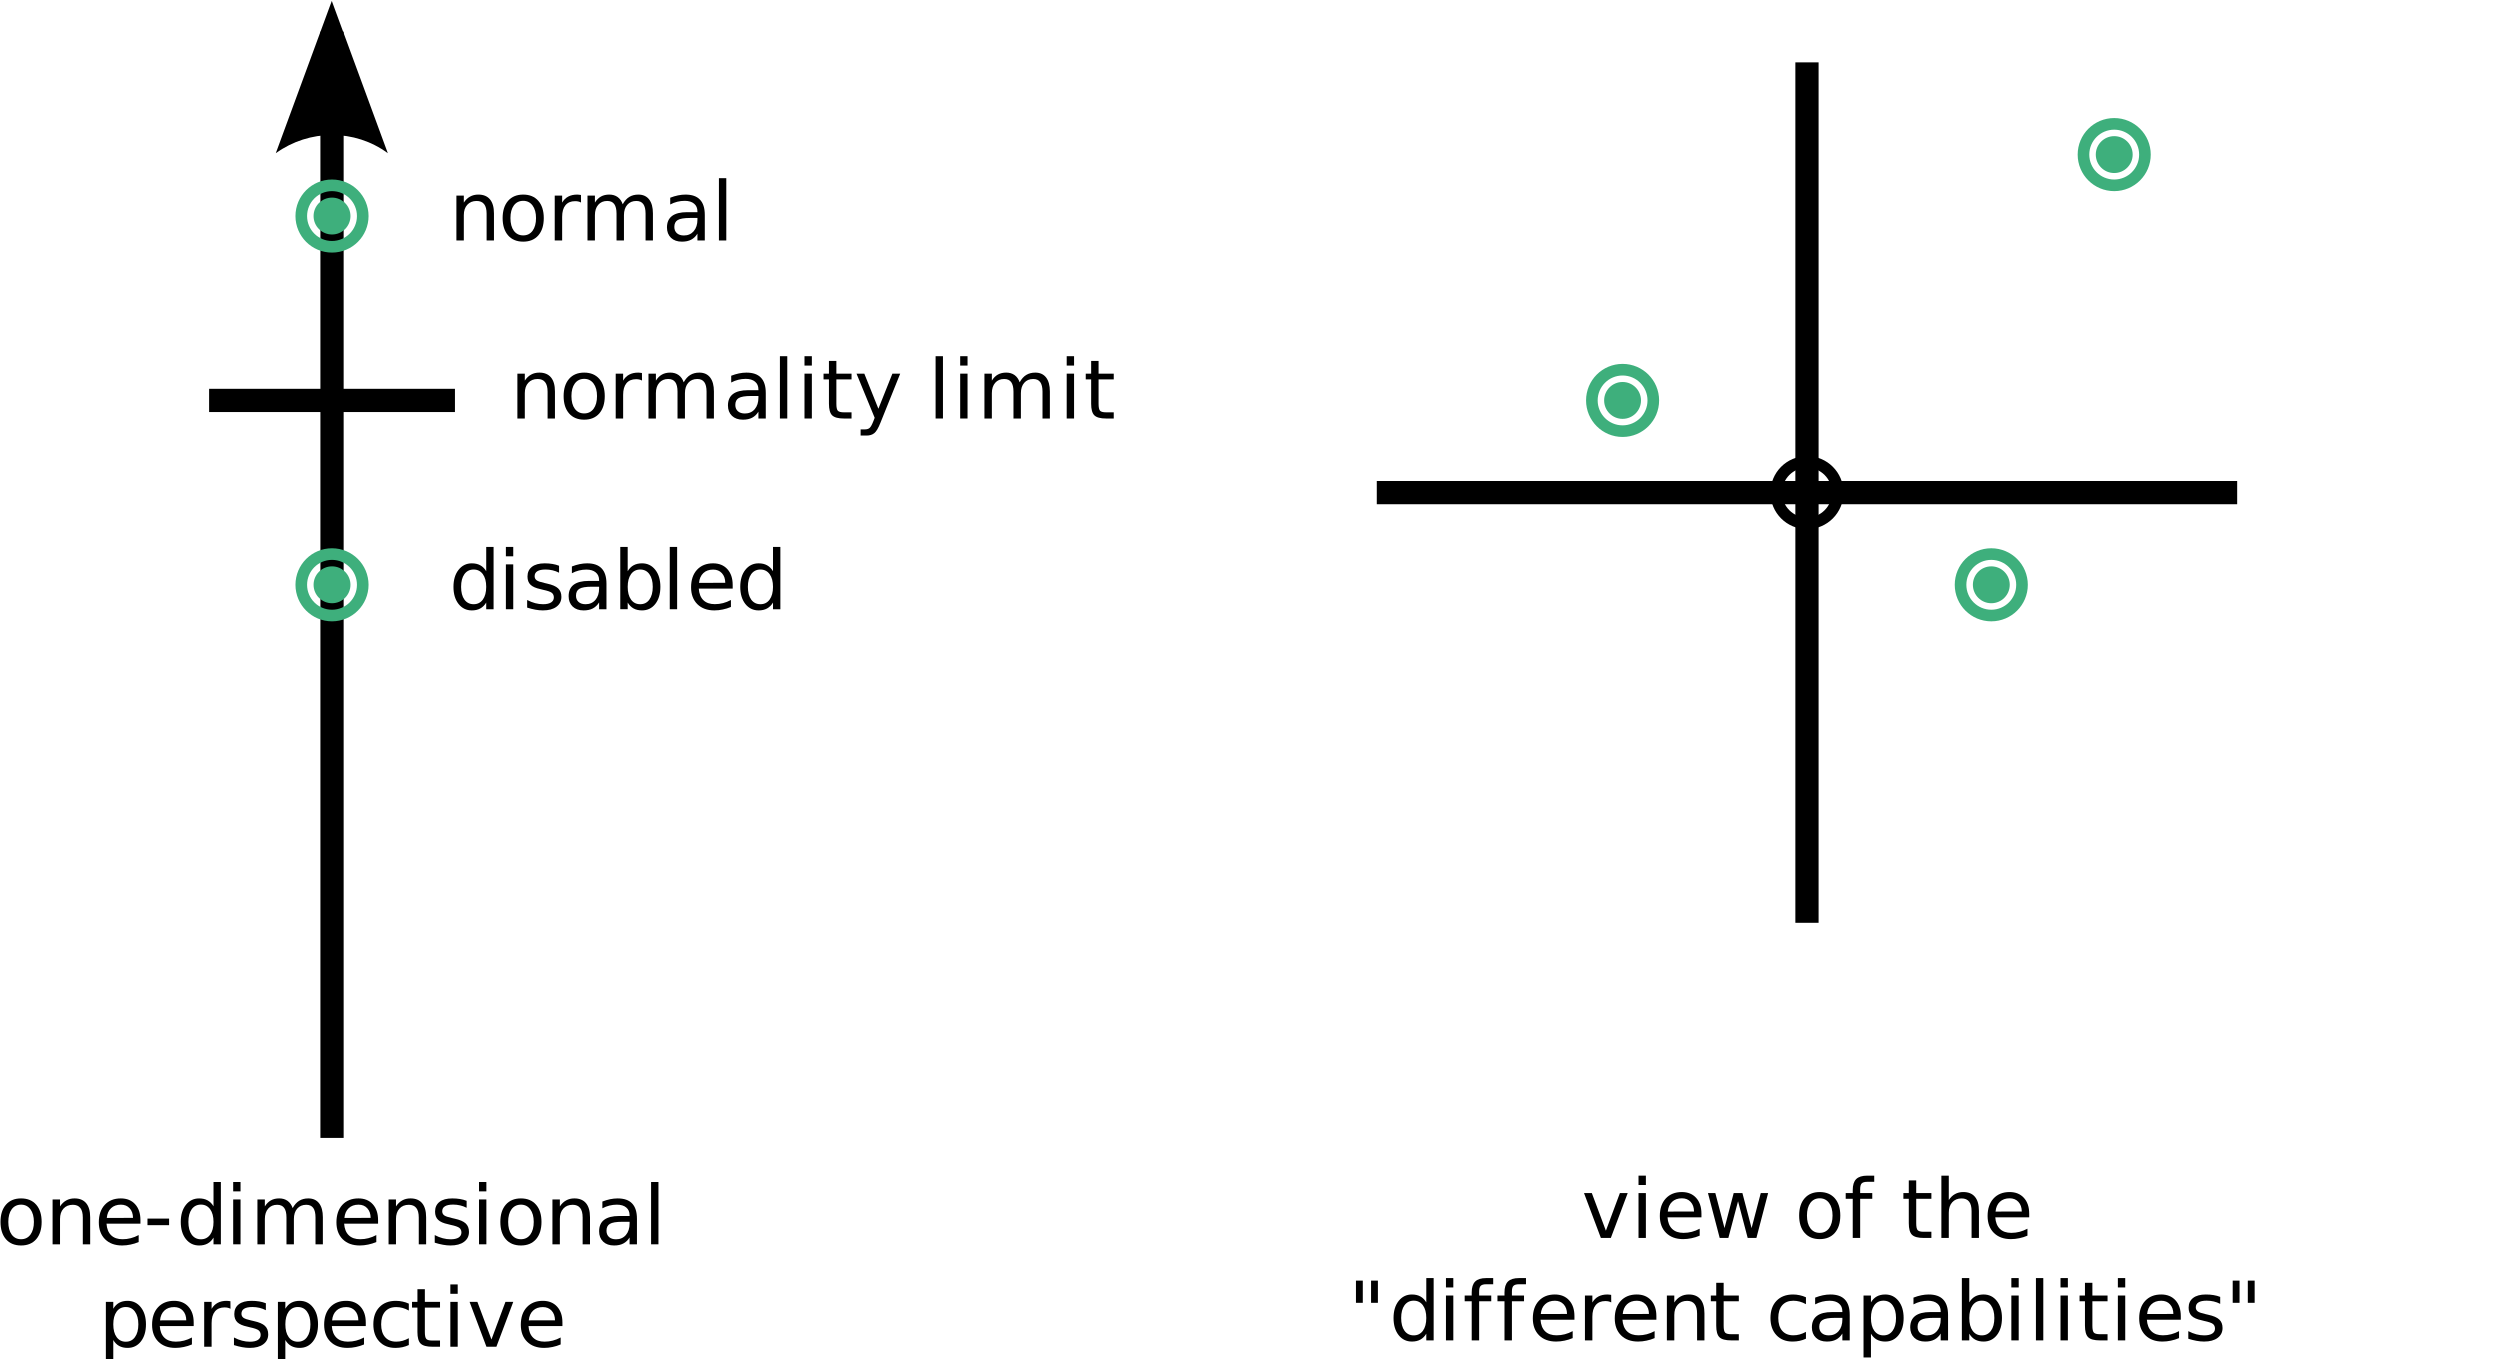
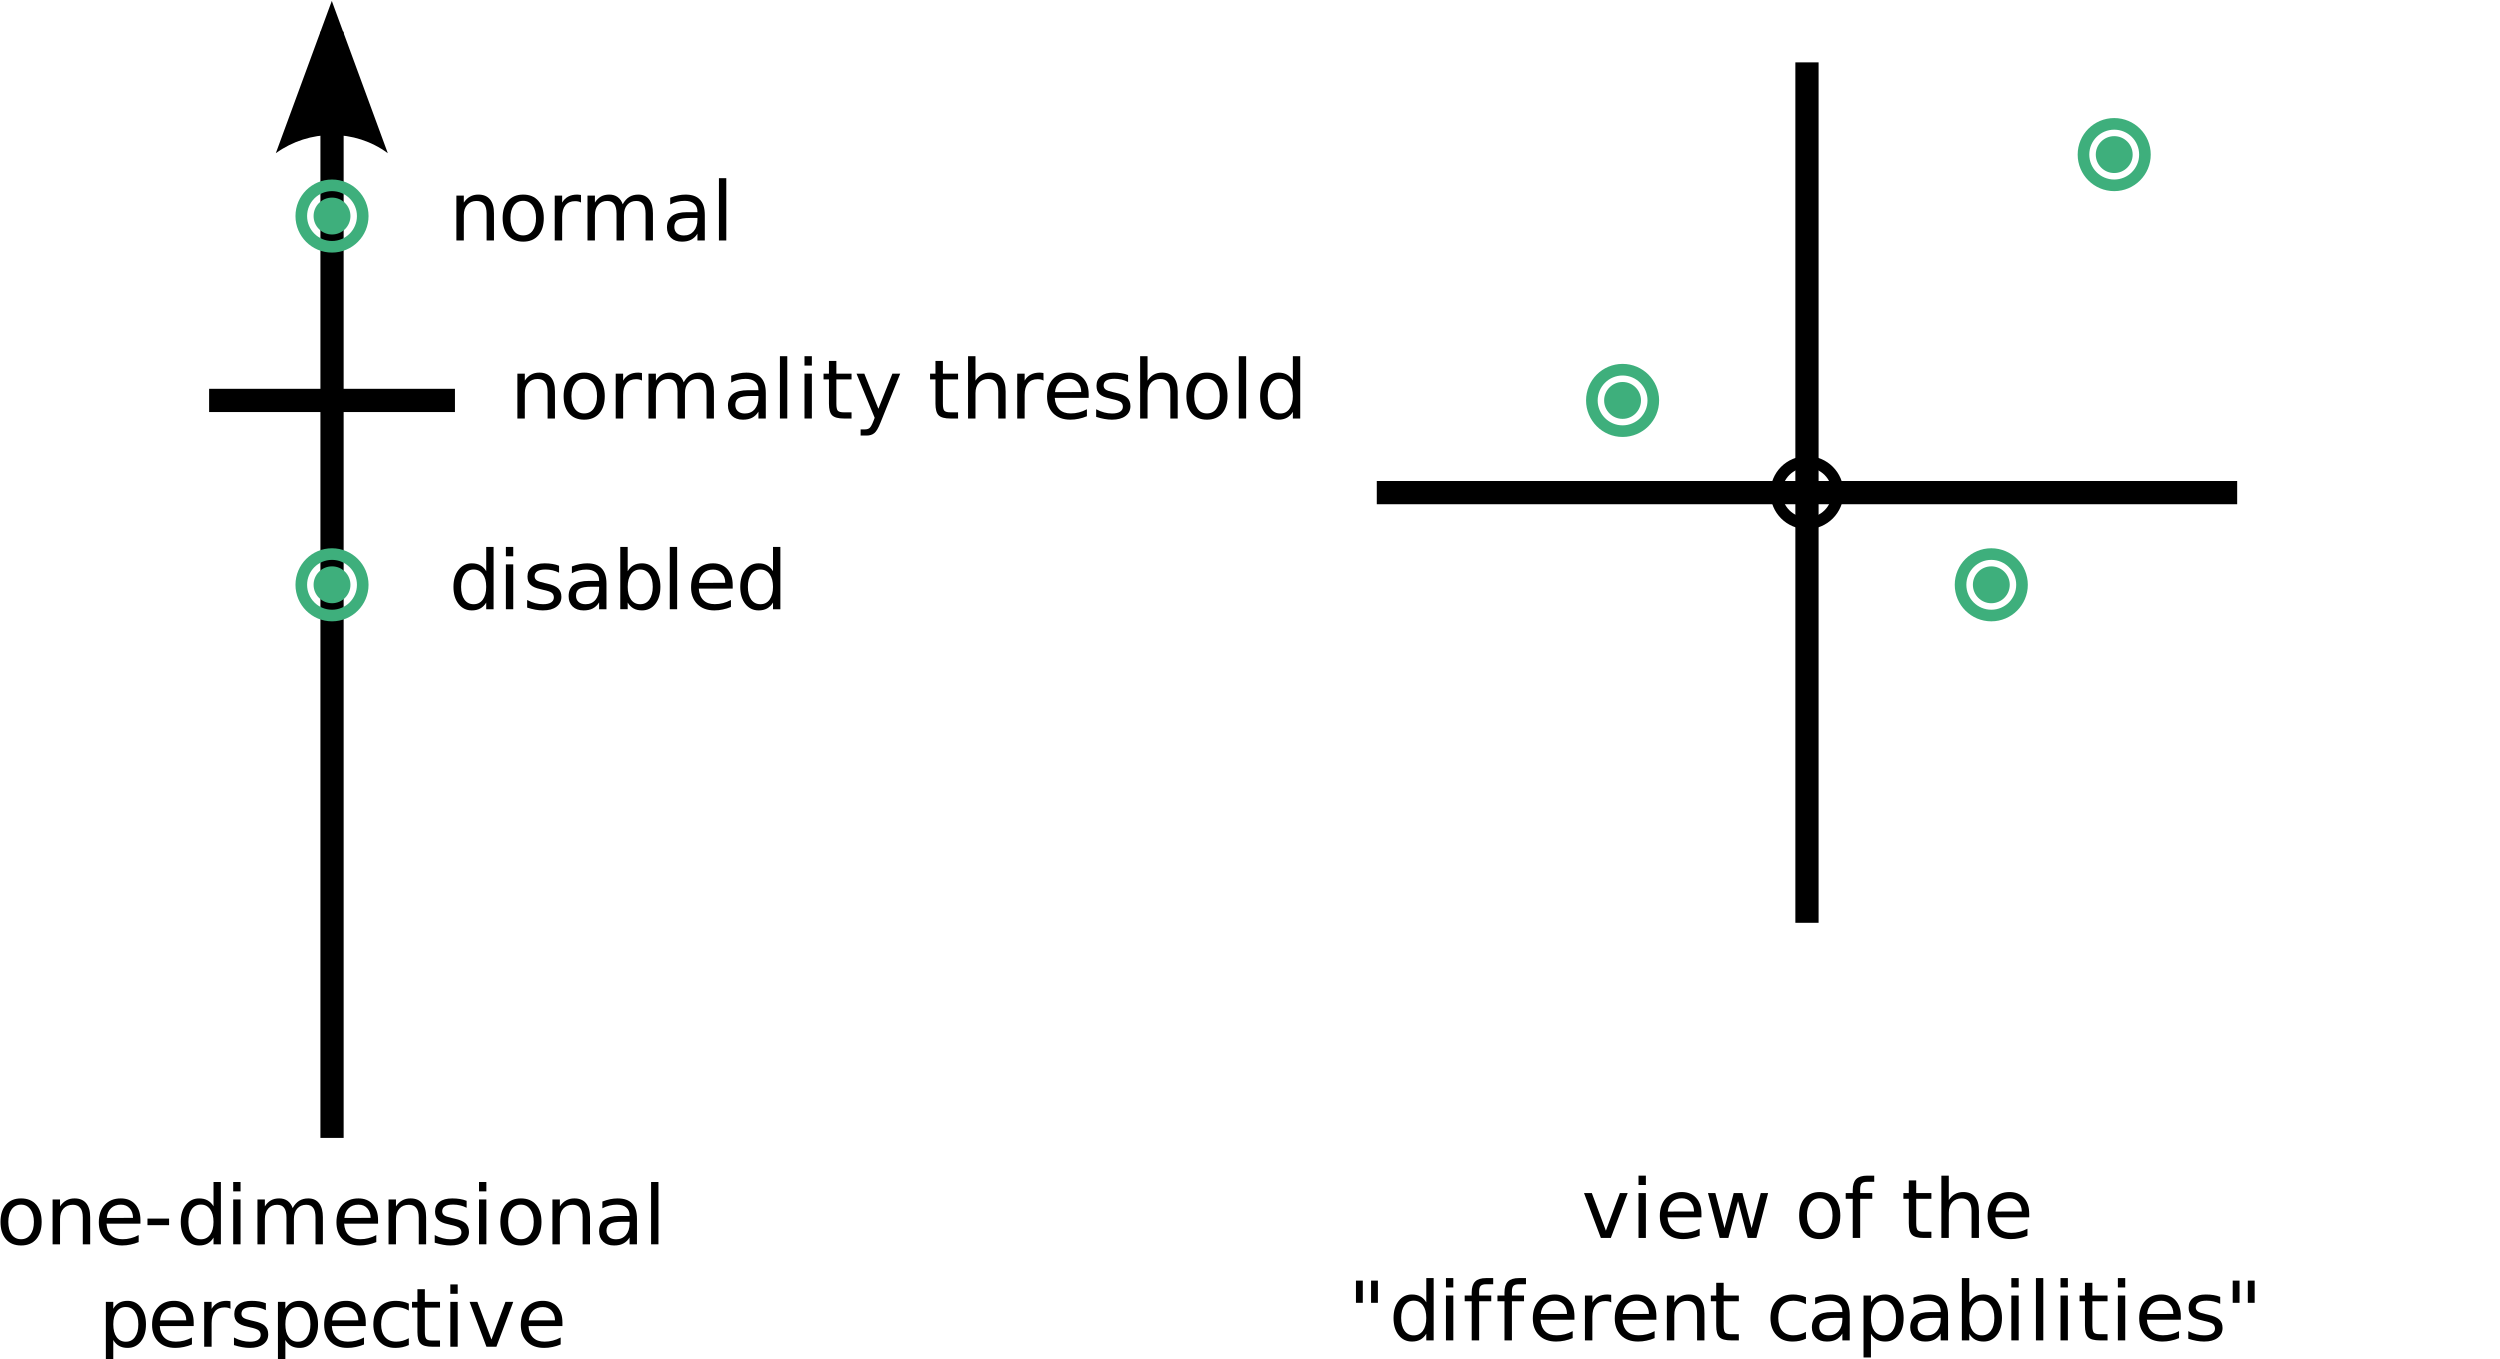
<svg xmlns="http://www.w3.org/2000/svg" xmlns:xlink="http://www.w3.org/1999/xlink" width="600px" height="326px" version="1.1" viewBox="0 0 600 326">
  <defs>
-     <symbol id="f" overflow="visible">
+     <symbol id="g" overflow="visible">
      <path d="m10.797-6.5v6.5h-1.766v-6.438c0-1.02-0.199-1.781-0.594-2.281-0.398-0.508-0.996-0.766-1.797-0.766-0.949 0-1.699 0.309-2.25 0.922-0.555 0.605-0.828 1.434-0.828 2.484v6.078h-1.781v-10.766h1.781v1.672c0.426-0.645 0.926-1.125 1.5-1.438 0.57-0.32 1.234-0.484 1.984-0.484 1.227 0 2.16 0.387 2.797 1.156 0.633 0.762 0.953 1.883 0.953 3.359z" />
    </symbol>
-     <symbol id="g" overflow="visible">
+     <symbol id="f" overflow="visible">
      <path d="m6.016-9.516c-0.949 0-1.699 0.371-2.25 1.109-0.543 0.742-0.812 1.75-0.812 3.031 0 1.293 0.27 2.309 0.812 3.047 0.551 0.742 1.301 1.109 2.25 1.109 0.945 0 1.695-0.367 2.25-1.109 0.551-0.75 0.828-1.766 0.828-3.047 0-1.27-0.277-2.273-0.828-3.016-0.555-0.75-1.305-1.125-2.25-1.125zm0-1.5c1.539 0 2.75 0.5 3.625 1.5s1.312 2.383 1.312 4.141c0 1.762-0.438 3.148-1.312 4.156-0.875 1-2.086 1.5-3.625 1.5-1.543 0-2.75-0.5-3.625-1.5-0.875-1.008-1.312-2.394-1.312-4.156 0-1.758 0.438-3.141 1.312-4.141s2.082-1.5 3.625-1.5z" />
    </symbol>
-     <symbol id="i" overflow="visible">
+     <symbol id="h" overflow="visible">
      <path d="m8.094-9.109c-0.199-0.113-0.418-0.195-0.656-0.25-0.23-0.051-0.484-0.078-0.766-0.078-1 0-1.773 0.324-2.312 0.969-0.531 0.648-0.797 1.578-0.797 2.797v5.672h-1.781v-10.766h1.781v1.672c0.375-0.645 0.859-1.125 1.453-1.438 0.594-0.32 1.316-0.484 2.172-0.484 0.125 0 0.258 0.012 0.406 0.031 0.145 0.012 0.305 0.031 0.484 0.062z" />
    </symbol>
-     <symbol id="h" overflow="visible">
+     <symbol id="l" overflow="visible">
      <path d="m10.234-8.688c0.438-0.801 0.961-1.391 1.578-1.766 0.613-0.375 1.336-0.562 2.172-0.562 1.125 0 1.988 0.391 2.594 1.172 0.602 0.781 0.906 1.898 0.906 3.344v6.5h-1.766v-6.438c0-1.031-0.184-1.797-0.547-2.297-0.367-0.5-0.922-0.75-1.672-0.75-0.918 0-1.641 0.309-2.172 0.922-0.531 0.605-0.797 1.434-0.797 2.484v6.078h-1.781v-6.438c0-1.031-0.184-1.797-0.547-2.297-0.367-0.5-0.93-0.75-1.688-0.75-0.906 0-1.625 0.309-2.156 0.922-0.531 0.617-0.797 1.445-0.797 2.484v6.078h-1.781v-10.766h1.781v1.672c0.406-0.656 0.891-1.141 1.453-1.453s1.227-0.469 2-0.469c0.781 0 1.445 0.199 2 0.594 0.551 0.398 0.957 0.977 1.219 1.734z" />
    </symbol>
    <symbol id="e" overflow="visible">
      <path d="m6.75-5.406c-1.438 0-2.434 0.168-2.984 0.5-0.543 0.324-0.812 0.875-0.812 1.656 0 0.625 0.203 1.125 0.609 1.5 0.414 0.367 0.977 0.547 1.688 0.547 0.977 0 1.766-0.344 2.359-1.031 0.594-0.695 0.891-1.625 0.891-2.781v-0.391zm3.516-0.734v6.141h-1.766v-1.641c-0.406 0.656-0.914 1.141-1.516 1.453-0.594 0.312-1.328 0.469-2.203 0.469-1.105 0-1.98-0.305-2.625-0.922-0.648-0.625-0.969-1.453-0.969-2.484 0-1.219 0.398-2.133 1.203-2.75 0.812-0.613 2.019-0.922 3.625-0.922h2.484v-0.172c0-0.812-0.273-1.438-0.812-1.875-0.531-0.445-1.277-0.672-2.234-0.672-0.617 0-1.215 0.074-1.797 0.219-0.586 0.148-1.148 0.367-1.688 0.656v-1.625c0.645-0.25 1.27-0.438 1.875-0.562 0.613-0.125 1.207-0.188 1.781-0.188 1.562 0 2.723 0.406 3.484 1.219 0.77 0.805 1.156 2.023 1.156 3.656z" />
    </symbol>
    <symbol id="d" overflow="visible">
      <path d="m1.859-14.953h1.766v14.953h-1.766z" />
    </symbol>
-     <symbol id="a" overflow="visible">
+     <symbol id="b" overflow="visible">
      <path d="m1.859-10.766h1.766v10.766h-1.766zm0-4.188h1.766v2.25h-1.766z" />
    </symbol>
    <symbol id="c" overflow="visible">
      <path d="m3.609-13.812v3.047h3.641v1.375h-3.641v5.844c0 0.875 0.117 1.438 0.359 1.688 0.238 0.25 0.723 0.375 1.453 0.375h1.828v1.484h-1.828c-1.367 0-2.309-0.254-2.828-0.766-0.512-0.508-0.766-1.438-0.766-2.781v-5.844h-1.297v-1.375h1.297v-3.047z" />
    </symbol>
-     <symbol id="s" overflow="visible">
+     <symbol id="t" overflow="visible">
      <path d="m6.328 1c-0.5 1.281-0.992 2.113-1.469 2.5-0.469 0.395-1.102 0.594-1.891 0.594h-1.406v-1.484h1.031c0.488 0 0.863-0.117 1.125-0.344 0.27-0.23 0.57-0.773 0.906-1.625l0.312-0.812-4.359-10.594h1.875l3.375 8.422 3.359-8.422h1.875z" />
    </symbol>
-     <symbol id="l" overflow="visible" />
-     <symbol id="b" overflow="visible">
+     <symbol id="k" overflow="visible" />
+     <symbol id="o" overflow="visible">
+       <path d="m10.797-6.5v6.5h-1.766v-6.438c0-1.02-0.199-1.781-0.594-2.281-0.398-0.508-0.996-0.766-1.797-0.766-0.949 0-1.699 0.309-2.25 0.922-0.555 0.605-0.828 1.434-0.828 2.484v6.078h-1.781v-14.953h1.781v5.859c0.426-0.645 0.926-1.125 1.5-1.438 0.57-0.32 1.234-0.484 1.984-0.484 1.227 0 2.16 0.387 2.797 1.156 0.633 0.762 0.953 1.883 0.953 3.359z" />
+     </symbol>
+     <symbol id="a" overflow="visible">
      <path d="m11.062-5.828v0.875h-8.141c0.082 1.219 0.453 2.148 1.109 2.781 0.656 0.637 1.566 0.953 2.734 0.953 0.688 0 1.348-0.082 1.984-0.25 0.633-0.164 1.266-0.414 1.891-0.75v1.672c-0.637 0.273-1.289 0.477-1.953 0.609-0.668 0.145-1.34 0.219-2.016 0.219-1.719 0-3.086-0.5-4.094-1.5-1-1-1.5-2.348-1.5-4.047 0-1.77 0.473-3.172 1.422-4.203 0.957-1.031 2.242-1.547 3.859-1.547 1.445 0 2.594 0.469 3.438 1.406 0.844 0.93 1.266 2.188 1.266 3.781zm-1.781-0.516c-0.012-0.969-0.281-1.738-0.812-2.312-0.523-0.57-1.219-0.859-2.094-0.859-0.98 0-1.766 0.281-2.359 0.844-0.594 0.555-0.938 1.336-1.031 2.344z" />
+     </symbol>
+     <symbol id="j" overflow="visible">
+       <path d="m8.719-10.438v1.672c-0.5-0.258-1.023-0.453-1.562-0.578-0.543-0.125-1.102-0.188-1.672-0.188-0.875 0-1.531 0.137-1.969 0.406-0.438 0.262-0.656 0.664-0.656 1.203 0 0.406 0.156 0.73 0.469 0.969 0.312 0.23 0.941 0.449 1.891 0.656l0.609 0.141c1.25 0.273 2.133 0.652 2.656 1.141 0.531 0.492 0.797 1.172 0.797 2.047 0 1-0.398 1.793-1.188 2.375-0.781 0.586-1.867 0.875-3.25 0.875-0.574 0-1.172-0.059-1.797-0.172-0.625-0.113-1.289-0.281-1.984-0.5v-1.828c0.656 0.344 1.301 0.602 1.938 0.766 0.633 0.168 1.258 0.25 1.875 0.25 0.832 0 1.473-0.141 1.922-0.422 0.445-0.289 0.672-0.691 0.672-1.203 0-0.477-0.164-0.848-0.484-1.109-0.324-0.258-1.031-0.504-2.125-0.734l-0.609-0.156c-1.094-0.227-1.887-0.578-2.375-1.047-0.492-0.477-0.734-1.133-0.734-1.969 0-1.008 0.359-1.789 1.078-2.344 0.719-0.551 1.734-0.828 3.047-0.828 0.656 0 1.27 0.047 1.844 0.141 0.582 0.094 1.117 0.242 1.609 0.438z" />
+     </symbol>
+     <symbol id="i" overflow="visible">
+       <path d="m8.938-9.125v-5.828h1.766v14.953h-1.766v-1.609c-0.375 0.637-0.852 1.109-1.422 1.422-0.562 0.312-1.242 0.469-2.031 0.469-1.305 0-2.367-0.516-3.188-1.547-0.812-1.039-1.219-2.41-1.219-4.109 0-1.688 0.406-3.047 1.219-4.078 0.82-1.039 1.883-1.562 3.188-1.562 0.789 0 1.469 0.156 2.031 0.469 0.57 0.312 1.047 0.789 1.422 1.422zm-6.031 3.75c0 1.305 0.266 2.324 0.797 3.062 0.539 0.742 1.281 1.109 2.219 1.109 0.926 0 1.66-0.367 2.203-1.109 0.539-0.738 0.812-1.758 0.812-3.062 0-1.289-0.273-2.305-0.812-3.047-0.543-0.738-1.277-1.109-2.203-1.109-0.938 0-1.68 0.371-2.219 1.109-0.531 0.742-0.797 1.758-0.797 3.047z" />
    </symbol>
    <symbol id="v" overflow="visible">
      <path d="m0.953-6.172h5.188v1.578h-5.188z" />
    </symbol>
-     <symbol id="k" overflow="visible">
-       <path d="m8.938-9.125v-5.828h1.766v14.953h-1.766v-1.609c-0.375 0.637-0.852 1.109-1.422 1.422-0.562 0.312-1.242 0.469-2.031 0.469-1.305 0-2.367-0.516-3.188-1.547-0.812-1.039-1.219-2.41-1.219-4.109 0-1.688 0.406-3.047 1.219-4.078 0.82-1.039 1.883-1.562 3.188-1.562 0.789 0 1.469 0.156 2.031 0.469 0.57 0.312 1.047 0.789 1.422 1.422zm-6.031 3.75c0 1.305 0.266 2.324 0.797 3.062 0.539 0.742 1.281 1.109 2.219 1.109 0.926 0 1.66-0.367 2.203-1.109 0.539-0.738 0.812-1.758 0.812-3.062 0-1.289-0.273-2.305-0.812-3.047-0.543-0.738-1.277-1.109-2.203-1.109-0.938 0-1.68 0.371-2.219 1.109-0.531 0.742-0.797 1.758-0.797 3.047z" />
-     </symbol>
-     <symbol id="j" overflow="visible">
-       <path d="m8.719-10.438v1.672c-0.5-0.258-1.023-0.453-1.562-0.578-0.543-0.125-1.102-0.188-1.672-0.188-0.875 0-1.531 0.137-1.969 0.406-0.438 0.262-0.656 0.664-0.656 1.203 0 0.406 0.156 0.73 0.469 0.969 0.312 0.23 0.941 0.449 1.891 0.656l0.609 0.141c1.25 0.273 2.133 0.652 2.656 1.141 0.531 0.492 0.797 1.172 0.797 2.047 0 1-0.398 1.793-1.188 2.375-0.781 0.586-1.867 0.875-3.25 0.875-0.574 0-1.172-0.059-1.797-0.172-0.625-0.113-1.289-0.281-1.984-0.5v-1.828c0.656 0.344 1.301 0.602 1.938 0.766 0.633 0.168 1.258 0.25 1.875 0.25 0.832 0 1.473-0.141 1.922-0.422 0.445-0.289 0.672-0.691 0.672-1.203 0-0.477-0.164-0.848-0.484-1.109-0.324-0.258-1.031-0.504-2.125-0.734l-0.609-0.156c-1.094-0.227-1.887-0.578-2.375-1.047-0.492-0.477-0.734-1.133-0.734-1.969 0-1.008 0.359-1.789 1.078-2.344 0.719-0.551 1.734-0.828 3.047-0.828 0.656 0 1.27 0.047 1.844 0.141 0.582 0.094 1.117 0.242 1.609 0.438z" />
-     </symbol>
    <symbol id="n" overflow="visible">
      <path d="m3.562-1.609v5.703h-1.781v-14.859h1.781v1.641c0.375-0.633 0.844-1.109 1.406-1.422 0.57-0.312 1.25-0.469 2.031-0.469 1.312 0 2.375 0.523 3.188 1.562 0.812 1.031 1.219 2.391 1.219 4.078 0 1.699-0.406 3.07-1.219 4.109-0.812 1.031-1.875 1.547-3.188 1.547-0.781 0-1.461-0.156-2.031-0.469-0.562-0.312-1.031-0.785-1.406-1.422zm6.016-3.766c0-1.289-0.273-2.305-0.812-3.047-0.531-0.738-1.266-1.109-2.203-1.109-0.93 0-1.664 0.371-2.203 1.109-0.531 0.742-0.797 1.758-0.797 3.047 0 1.305 0.266 2.324 0.797 3.062 0.539 0.742 1.273 1.109 2.203 1.109 0.938 0 1.672-0.367 2.203-1.109 0.539-0.738 0.812-1.758 0.812-3.062z" />
    </symbol>
-     <symbol id="r" overflow="visible">
+     <symbol id="s" overflow="visible">
      <path d="m9.594-10.344v1.656c-0.5-0.281-1-0.488-1.5-0.625-0.5-0.133-1.012-0.203-1.531-0.203-1.148 0-2.039 0.367-2.672 1.094-0.625 0.719-0.938 1.734-0.938 3.047s0.312 2.336 0.938 3.062c0.633 0.73 1.523 1.094 2.672 1.094 0.52 0 1.031-0.066 1.531-0.203 0.5-0.145 1-0.352 1.5-0.625v1.641c-0.492 0.23-1 0.402-1.531 0.516-0.531 0.113-1.094 0.172-1.688 0.172-1.617 0-2.902-0.508-3.859-1.531-0.961-1.02-1.438-2.394-1.438-4.125 0-1.75 0.484-3.125 1.453-4.125 0.969-1.008 2.289-1.516 3.969-1.516 0.539 0 1.066 0.059 1.578 0.172 0.52 0.105 1.023 0.273 1.516 0.5z" />
    </symbol>
-     <symbol id="q" overflow="visible">
+     <symbol id="r" overflow="visible">
      <path d="m0.578-10.766h1.875l3.375 9.031 3.359-9.031h1.875l-4.047 10.766h-2.391z" />
    </symbol>
    <symbol id="u" overflow="visible">
      <path d="m0.828-10.766h1.766l2.203 8.406 2.203-8.406h2.094l2.203 8.406 2.203-8.406h1.766l-2.812 10.766h-2.094l-2.312-8.812-2.328 8.812h-2.078z" />
    </symbol>
    <symbol id="m" overflow="visible">
      <path d="m7.297-14.953v1.484h-1.688c-0.637 0-1.078 0.133-1.328 0.391-0.242 0.25-0.359 0.711-0.359 1.375v0.938h2.906v1.375h-2.906v9.391h-1.781v-9.391h-1.688v-1.375h1.688v-0.734c0-1.195 0.273-2.07 0.828-2.625 0.562-0.551 1.445-0.828 2.656-0.828z" />
    </symbol>
-     <symbol id="t" overflow="visible">
-       <path d="m10.797-6.5v6.5h-1.766v-6.438c0-1.02-0.199-1.781-0.594-2.281-0.398-0.508-0.996-0.766-1.797-0.766-0.949 0-1.699 0.309-2.25 0.922-0.555 0.605-0.828 1.434-0.828 2.484v6.078h-1.781v-14.953h1.781v5.859c0.426-0.645 0.926-1.125 1.5-1.438 0.57-0.32 1.234-0.484 1.984-0.484 1.227 0 2.16 0.387 2.797 1.156 0.633 0.762 0.953 1.883 0.953 3.359z" />
+     <symbol id="q" overflow="visible">
+       <path d="m3.531-14.344v5.328h-1.641v-5.328zm3.625 0v5.328h-1.641v-5.328z" />
    </symbol>
    <symbol id="p" overflow="visible">
-       <path d="m3.531-14.344v5.328h-1.641v-5.328zm3.625 0v5.328h-1.641v-5.328z" />
-     </symbol>
-     <symbol id="o" overflow="visible">
      <path d="m9.578-5.375c0-1.289-0.273-2.305-0.812-3.047-0.531-0.738-1.266-1.109-2.203-1.109-0.93 0-1.664 0.371-2.203 1.109-0.531 0.742-0.797 1.758-0.797 3.047 0 1.305 0.266 2.324 0.797 3.062 0.539 0.742 1.273 1.109 2.203 1.109 0.938 0 1.672-0.367 2.203-1.109 0.539-0.738 0.812-1.758 0.812-3.062zm-6.016-3.75c0.375-0.633 0.844-1.109 1.406-1.422 0.57-0.312 1.25-0.469 2.031-0.469 1.312 0 2.375 0.523 3.188 1.562 0.812 1.031 1.219 2.391 1.219 4.078 0 1.699-0.406 3.07-1.219 4.109-0.812 1.031-1.875 1.547-3.188 1.547-0.781 0-1.461-0.156-2.031-0.469-0.562-0.312-1.031-0.785-1.406-1.422v1.609h-1.781v-14.953h1.781z" />
    </symbol>
  </defs>
  <path transform="matrix(1.9666 0 0 1.9667 0 .21836)" d="m25.52 48.754h30" fill="none" stroke="#000" stroke-width="2.835" />
  <path transform="matrix(1.9666 0 0 1.9667 0 .21836)" d="m40.521 138.75v-135" fill="none" stroke="#000" stroke-width="2.835" />
  <path d="m66.195 36.766 13.438-36.547 13.438 36.547c-7.934-5.84-18.789-5.805-26.875 0z" fill-rule="evenodd" />
  <path transform="matrix(1.9666 0 0 1.9667 0 .21836)" d="m168.02 60.004h105" fill="none" stroke="#000" stroke-width="2.835" />
  <path transform="matrix(1.9666 0 0 1.9667 0 .21836)" d="m220.52 112.5v-105" fill="none" stroke="#000" stroke-width="2.835" />
  <path transform="matrix(1.9666 0 0 1.9667 0 .21836)" d="m224.27 60.004c0 2.072-1.678 3.75-3.75 3.75-2.072 0-3.75-1.678-3.75-3.75 0-2.072 1.678-3.75 3.75-3.75 2.072 0 3.75 1.678 3.75 3.75z" fill="none" stroke="#000" stroke-width="1.417" />
  <path transform="matrix(1.9666 0 0 1.9667 544.29 37.101)" d="m-75.001 30c0 2.072-1.678 3.75-3.748 3.75-2.072 0-3.75-1.678-3.75-3.75s1.679-3.75 3.75-3.75c2.07 0 3.748 1.678 3.748 3.75z" fill="none" stroke="#3eaf7c" stroke-width="1.417" />
  <path d="m393.84 96.102c0 2.445-1.98 4.426-4.422 4.426-2.445 0-4.426-1.98-4.426-4.426 0-2.445 1.98-4.426 4.426-4.426 2.441 0 4.422 1.98 4.422 4.426z" fill="#3eaf7c" />
  <path transform="matrix(1.9666 0 0 1.9667 234.55 -7.1485)" d="m-74.999 30c0 2.072-1.68 3.75-3.75 3.75-2.072 0-3.75-1.678-3.75-3.75 0-2.072 1.679-3.75 3.75-3.75 2.07 0 3.75 1.678 3.75 3.75z" fill="none" stroke="#3eaf7c" stroke-width="1.417" />
  <path d="m84.109 51.852c0 2.445-1.98 4.426-4.422 4.426-2.445 0-4.426-1.98-4.426-4.426 0-2.445 1.98-4.426 4.426-4.426 2.441 0 4.422 1.98 4.422 4.426z" fill="#3eaf7c" />
  <path transform="matrix(1.9666 0 0 1.9667 234.55 81.351)" d="m-74.999 30c0 2.072-1.68 3.75-3.75 3.75-2.072 0-3.75-1.678-3.75-3.75 0-2.072 1.679-3.75 3.75-3.75 2.07 0 3.75 1.678 3.75 3.75z" fill="none" stroke="#3eaf7c" stroke-width="1.417" />
  <path d="m84.109 140.35c0 2.441-1.98 4.426-4.422 4.426-2.445 0-4.426-1.984-4.426-4.426 0-2.445 1.98-4.426 4.426-4.426 2.441 0 4.422 1.98 4.422 4.426z" fill="#3eaf7c" />
  <path transform="matrix(1.9666 0 0 1.9667 662.28 -21.898)" d="m-75 30c0 2.072-1.678 3.75-3.75 3.75-2.072 0-3.75-1.678-3.75-3.75s1.678-3.75 3.75-3.75c2.072 0 3.75 1.678 3.75 3.75z" fill="none" stroke="#3eaf7c" stroke-width="1.417" />
  <path d="m511.84 37.102c0 2.445-1.98 4.426-4.426 4.426-2.445 0-4.426-1.98-4.426-4.426 0-2.445 1.98-4.426 4.426-4.426 2.445 0 4.426 1.98 4.426 4.426z" fill="#3eaf7c" />
  <path transform="matrix(1.9666 0 0 1.9667 632.78 81.351)" d="m-75.001 30c0 2.072-1.678 3.75-3.75 3.75-2.07 0-3.75-1.678-3.75-3.75s1.68-3.75 3.75-3.75c2.072 0 3.75 1.678 3.75 3.75z" fill="none" stroke="#3eaf7c" stroke-width="1.417" />
  <path d="m482.34 140.35c0 2.441-1.98 4.426-4.426 4.426-2.441 0-4.422-1.984-4.422-4.426 0-2.445 1.98-4.426 4.422-4.426 2.445 0 4.426 1.98 4.426 4.426z" fill="#3eaf7c" />
  <g>
-     <use x="122.391" y="100.442" xlink:href="#f" />
-     <use x="134.19" y="100.442" xlink:href="#g" />
-     <use x="145.989" y="100.442" xlink:href="#i" />
-     <use x="153.856" y="100.442" xlink:href="#h" />
+     <use x="122.391" y="100.442" xlink:href="#g" />
+     <use x="134.19" y="100.442" xlink:href="#f" />
+     <use x="145.989" y="100.442" xlink:href="#h" />
+     <use x="153.856" y="100.442" xlink:href="#l" />
    <use x="173.521" y="100.442" xlink:href="#e" />
    <use x="185.321" y="100.442" xlink:href="#d" />
-     <use x="191.22" y="100.442" xlink:href="#a" />
+     <use x="191.22" y="100.442" xlink:href="#b" />
    <use x="197.12" y="100.442" xlink:href="#c" />
-     <use x="204.986" y="100.442" xlink:href="#s" />
-     <use x="216.786" y="100.442" xlink:href="#l" />
-     <use x="222.685" y="100.442" xlink:href="#d" />
-     <use x="228.585" y="100.442" xlink:href="#a" />
-     <use x="234.485" y="100.442" xlink:href="#h" />
-     <use x="254.15" y="100.442" xlink:href="#a" />
-     <use x="260.05" y="100.442" xlink:href="#c" />
+     <use x="204.986" y="100.442" xlink:href="#t" />
+     <use x="216.786" y="100.442" xlink:href="#k" />
+     <use x="222.685" y="100.442" xlink:href="#c" />
+     <use x="230.552" y="100.442" xlink:href="#o" />
+     <use x="242.351" y="100.442" xlink:href="#h" />
+     <use x="250.217" y="100.442" xlink:href="#a" />
+     <use x="262.017" y="100.442" xlink:href="#j" />
+     <use x="271.85" y="100.442" xlink:href="#o" />
+     <use x="283.649" y="100.442" xlink:href="#f" />
+     <use x="295.448" y="100.442" xlink:href="#d" />
+     <use x="301.348" y="100.442" xlink:href="#i" />
  </g>
  <g>
-     <use x="-0.957" y="298.634" xlink:href="#g" />
-     <use x="10.842" y="298.634" xlink:href="#f" />
-     <use x="22.642" y="298.634" xlink:href="#b" />
+     <use x="-0.957" y="298.634" xlink:href="#f" />
+     <use x="10.842" y="298.634" xlink:href="#g" />
+     <use x="22.642" y="298.634" xlink:href="#a" />
    <use x="34.441" y="298.634" xlink:href="#v" />
-     <use x="42.307" y="298.634" xlink:href="#k" />
-     <use x="54.107" y="298.634" xlink:href="#a" />
-     <use x="60.006" y="298.634" xlink:href="#h" />
-     <use x="79.672" y="298.634" xlink:href="#b" />
-     <use x="91.472" y="298.634" xlink:href="#f" />
+     <use x="42.307" y="298.634" xlink:href="#i" />
+     <use x="54.107" y="298.634" xlink:href="#b" />
+     <use x="60.006" y="298.634" xlink:href="#l" />
+     <use x="79.672" y="298.634" xlink:href="#a" />
+     <use x="91.472" y="298.634" xlink:href="#g" />
    <use x="103.271" y="298.634" xlink:href="#j" />
-     <use x="113.104" y="298.634" xlink:href="#a" />
-     <use x="119.003" y="298.634" xlink:href="#g" />
-     <use x="130.803" y="298.634" xlink:href="#f" />
+     <use x="113.104" y="298.634" xlink:href="#b" />
+     <use x="119.003" y="298.634" xlink:href="#f" />
+     <use x="130.803" y="298.634" xlink:href="#g" />
    <use x="142.602" y="298.634" xlink:href="#e" />
    <use x="154.402" y="298.634" xlink:href="#d" />
  </g>
  <g>
    <use x="23.625" y="323.216" xlink:href="#n" />
-     <use x="35.424" y="323.216" xlink:href="#b" />
-     <use x="47.224" y="323.216" xlink:href="#i" />
+     <use x="35.424" y="323.216" xlink:href="#a" />
+     <use x="47.224" y="323.216" xlink:href="#h" />
    <use x="55.09" y="323.216" xlink:href="#j" />
    <use x="64.923" y="323.216" xlink:href="#n" />
-     <use x="76.722" y="323.216" xlink:href="#b" />
-     <use x="88.522" y="323.216" xlink:href="#r" />
+     <use x="76.722" y="323.216" xlink:href="#a" />
+     <use x="88.522" y="323.216" xlink:href="#s" />
    <use x="98.354" y="323.216" xlink:href="#c" />
-     <use x="106.221" y="323.216" xlink:href="#a" />
-     <use x="112.12" y="323.216" xlink:href="#q" />
-     <use x="123.92" y="323.216" xlink:href="#b" />
+     <use x="106.221" y="323.216" xlink:href="#b" />
+     <use x="112.12" y="323.216" xlink:href="#r" />
+     <use x="123.92" y="323.216" xlink:href="#a" />
  </g>
  <g>
-     <use x="379.586" y="297.107" xlink:href="#q" />
-     <use x="391.385" y="297.107" xlink:href="#a" />
-     <use x="397.285" y="297.107" xlink:href="#b" />
+     <use x="379.586" y="297.107" xlink:href="#r" />
+     <use x="391.385" y="297.107" xlink:href="#b" />
+     <use x="397.285" y="297.107" xlink:href="#a" />
    <use x="409.084" y="297.107" xlink:href="#u" />
-     <use x="424.817" y="297.107" xlink:href="#l" />
-     <use x="430.717" y="297.107" xlink:href="#g" />
+     <use x="424.817" y="297.107" xlink:href="#k" />
+     <use x="430.717" y="297.107" xlink:href="#f" />
    <use x="442.516" y="297.107" xlink:href="#m" />
-     <use x="450.382" y="297.107" xlink:href="#l" />
+     <use x="450.382" y="297.107" xlink:href="#k" />
    <use x="456.282" y="297.107" xlink:href="#c" />
-     <use x="464.148" y="297.107" xlink:href="#t" />
-     <use x="475.948" y="297.107" xlink:href="#b" />
+     <use x="464.148" y="297.107" xlink:href="#o" />
+     <use x="475.948" y="297.107" xlink:href="#a" />
  </g>
  <g>
-     <use x="323.539" y="321.692" xlink:href="#p" />
-     <use x="333.372" y="321.692" xlink:href="#k" />
-     <use x="345.171" y="321.692" xlink:href="#a" />
+     <use x="323.539" y="321.692" xlink:href="#q" />
+     <use x="333.372" y="321.692" xlink:href="#i" />
+     <use x="345.171" y="321.692" xlink:href="#b" />
    <use x="351.071" y="321.692" xlink:href="#m" />
    <use x="358.937" y="321.692" xlink:href="#m" />
-     <use x="366.803" y="321.692" xlink:href="#b" />
-     <use x="378.603" y="321.692" xlink:href="#i" />
-     <use x="386.469" y="321.692" xlink:href="#b" />
-     <use x="398.269" y="321.692" xlink:href="#f" />
+     <use x="366.803" y="321.692" xlink:href="#a" />
+     <use x="378.603" y="321.692" xlink:href="#h" />
+     <use x="386.469" y="321.692" xlink:href="#a" />
+     <use x="398.269" y="321.692" xlink:href="#g" />
    <use x="410.068" y="321.692" xlink:href="#c" />
-     <use x="417.934" y="321.692" xlink:href="#l" />
-     <use x="423.834" y="321.692" xlink:href="#r" />
+     <use x="417.934" y="321.692" xlink:href="#k" />
+     <use x="423.834" y="321.692" xlink:href="#s" />
    <use x="433.667" y="321.692" xlink:href="#e" />
    <use x="445.466" y="321.692" xlink:href="#n" />
    <use x="457.265" y="321.692" xlink:href="#e" />
-     <use x="469.065" y="321.692" xlink:href="#o" />
-     <use x="480.864" y="321.692" xlink:href="#a" />
+     <use x="469.065" y="321.692" xlink:href="#p" />
+     <use x="480.864" y="321.692" xlink:href="#b" />
    <use x="486.764" y="321.692" xlink:href="#d" />
-     <use x="492.664" y="321.692" xlink:href="#a" />
+     <use x="492.664" y="321.692" xlink:href="#b" />
    <use x="498.563" y="321.692" xlink:href="#c" />
-     <use x="506.43" y="321.692" xlink:href="#a" />
-     <use x="512.329" y="321.692" xlink:href="#b" />
+     <use x="506.43" y="321.692" xlink:href="#b" />
+     <use x="512.329" y="321.692" xlink:href="#a" />
    <use x="524.129" y="321.692" xlink:href="#j" />
-     <use x="533.961" y="321.692" xlink:href="#p" />
+     <use x="533.961" y="321.692" xlink:href="#q" />
  </g>
  <g>
-     <use x="107.754" y="57.716" xlink:href="#f" />
-     <use x="119.553" y="57.716" xlink:href="#g" />
-     <use x="131.353" y="57.716" xlink:href="#i" />
-     <use x="139.219" y="57.716" xlink:href="#h" />
+     <use x="107.754" y="57.716" xlink:href="#g" />
+     <use x="119.553" y="57.716" xlink:href="#f" />
+     <use x="131.353" y="57.716" xlink:href="#h" />
+     <use x="139.219" y="57.716" xlink:href="#l" />
    <use x="158.885" y="57.716" xlink:href="#e" />
    <use x="170.684" y="57.716" xlink:href="#d" />
  </g>
  <g>
-     <use x="107.754" y="146.216" xlink:href="#k" />
-     <use x="119.553" y="146.216" xlink:href="#a" />
+     <use x="107.754" y="146.216" xlink:href="#i" />
+     <use x="119.553" y="146.216" xlink:href="#b" />
    <use x="125.453" y="146.216" xlink:href="#j" />
    <use x="135.286" y="146.216" xlink:href="#e" />
-     <use x="147.085" y="146.216" xlink:href="#o" />
+     <use x="147.085" y="146.216" xlink:href="#p" />
    <use x="158.885" y="146.216" xlink:href="#d" />
-     <use x="164.784" y="146.216" xlink:href="#b" />
-     <use x="176.584" y="146.216" xlink:href="#k" />
+     <use x="164.784" y="146.216" xlink:href="#a" />
+     <use x="176.584" y="146.216" xlink:href="#i" />
  </g>
</svg>
